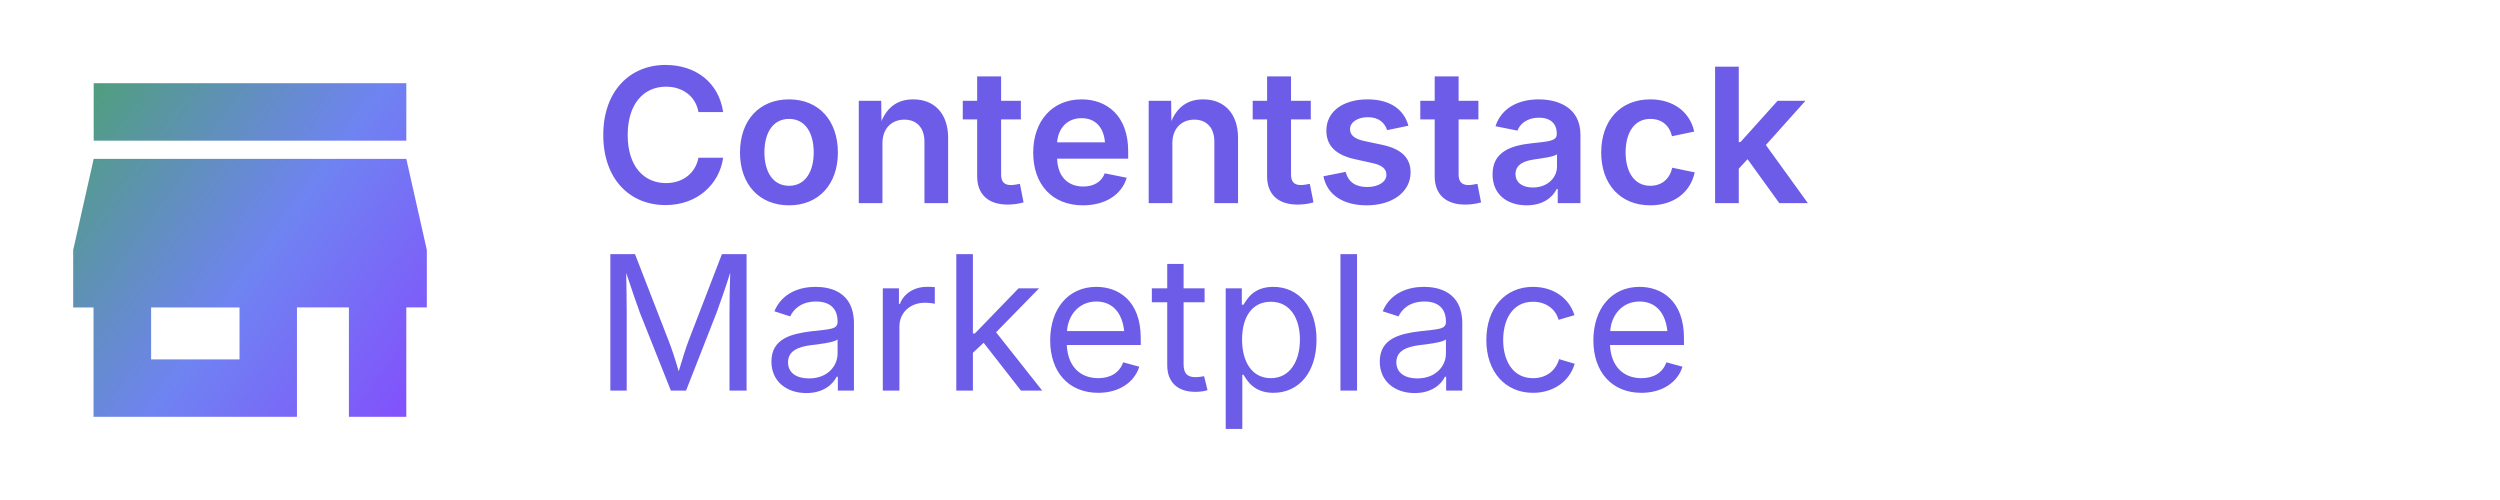
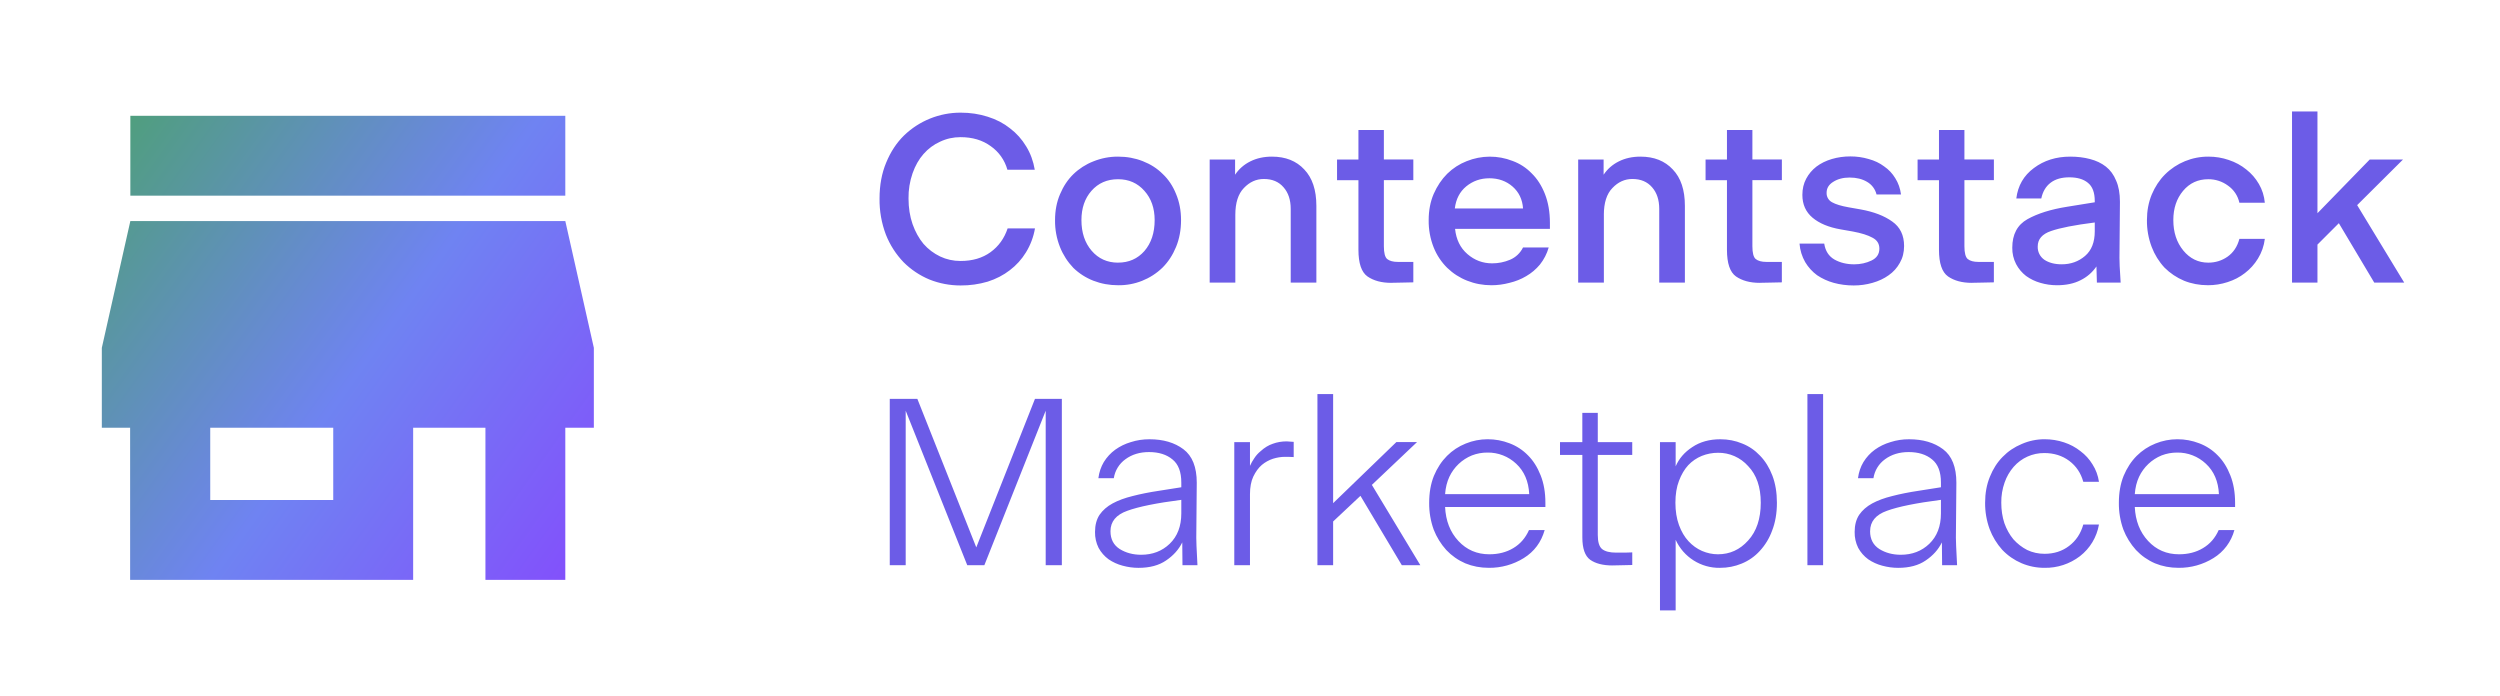
- <svg xmlns="http://www.w3.org/2000/svg" width="160" height="32" viewBox="0 0 160 32" fill="none">
+ <svg xmlns="http://www.w3.org/2000/svg" width="115" height="32" viewBox="0 0 115 32" fill="none" class="Icon--original" name="ProductLogoMarketplace" data-test-id="cs-icon">
+   <mask id="ProductLogoMarketplace_svg__a" maskUnits="userSpaceOnUse" x="0" y="0" width="32" height="32" style="mask-type: alpha;">
+     <path fill="#D9D9D9" d="M0 0h32v32H0z" />
+   </mask>
+   <g mask="url(#ProductLogoMarketplace_svg__a)">
+     <mask id="ProductLogoMarketplace_svg__b" maskUnits="userSpaceOnUse" x="2" y="0" width="29" height="29" style="mask-type: alpha;">
+       <path fill="#D9D9D9" d="M2.334.141h28v28h-28z" />
+     </mask>
+     <g mask="url(#ProductLogoMarketplace_svg__b)">
+       <mask id="ProductLogoMarketplace_svg__c" maskUnits="userSpaceOnUse" x="2" y="2" width="28" height="28" style="mask-type: alpha;">
+         <path fill="#D9D9D9" d="M2 2h28v28H2z" />
+       </mask>
+       <g mask="url(#ProductLogoMarketplace_svg__c)">
+         <path d="M5.996 9.001V5.326h20.008v3.675H5.996zm-.01 17.675v-7H4.684v-3.675l1.312-5.833h20.008L27.317 16v3.675h-1.313v7H22.33v-7h-3.325v7H5.986zm3.685-3.675h5.658v-3.325H9.671v3.325z" fill="url(#ProductLogoMarketplace_svg__paint0_linear_11830_10530)" />
+       </g>
+     </g>
+   </g>
+   <path d="M44.188 13.131c-.496 0-.974-.09-1.433-.273a3.681 3.681 0 01-1.192-.798 3.89 3.89 0 01-.809-1.258 4.5 4.5 0 01-.295-1.672c0-.613.102-1.163.306-1.651.204-.496.478-.911.82-1.247a3.737 3.737 0 012.602-1.05c.445 0 .86.063 1.247.187.394.123.736.302 1.028.535.298.226.546.503.743.831.197.32.328.678.394 1.072H46.34a1.962 1.962 0 00-.765-1.083c-.379-.277-.842-.415-1.389-.415-.335 0-.648.069-.94.208-.291.13-.547.32-.765.568-.212.24-.38.536-.503.886a3.391 3.391 0 00-.186 1.159c0 .43.062.823.186 1.18.124.35.291.653.503.908.218.248.474.44.765.58.292.138.605.207.94.207.547 0 1.006-.135 1.378-.405.372-.27.634-.634.787-1.093h1.258a3.1 3.1 0 01-.416 1.104 2.96 2.96 0 01-.743.82c-.292.226-.63.401-1.017.525a4.294 4.294 0 01-1.246.175zm7.242-.01c-.4 0-.78-.07-1.137-.209a2.76 2.76 0 01-.919-.59 2.968 2.968 0 01-.612-.951 3.245 3.245 0 01-.23-1.247c0-.437.077-.834.23-1.191.153-.365.357-.67.612-.919a2.76 2.76 0 01.919-.59 2.98 2.98 0 011.137-.219c.408 0 .787.07 1.137.208.357.139.663.335.918.59.263.248.467.554.613.919.153.364.23.765.23 1.202 0 .452-.077.864-.23 1.236-.153.372-.361.689-.623.951a2.876 2.876 0 01-2.045.81zm0-1.04c.496 0 .9-.178 1.214-.535.313-.365.47-.838.47-1.421 0-.547-.157-.995-.47-1.345-.314-.357-.718-.536-1.214-.536-.503 0-.911.179-1.225.536-.306.35-.459.798-.459 1.345 0 .575.157 1.046.47 1.41.314.364.718.547 1.214.547zm5.395-2.197V13h-1.18V7.337h1.169v.7c.175-.263.408-.467.7-.613.291-.146.623-.219.995-.219.627 0 1.122.197 1.487.59.371.387.557.945.557 1.674V13h-1.18V9.61c0-.415-.11-.746-.329-.994-.218-.255-.52-.383-.907-.383-.35 0-.656.139-.919.416-.262.27-.393.681-.393 1.235zm7.171 3.127c-.444 0-.809-.098-1.093-.295-.277-.197-.415-.605-.415-1.225V8.288h-.984v-.951h.984V5.98h1.17v1.356h1.355v.95h-1.355v3.04c0 .306.05.503.153.59.109.088.273.132.492.132h.71v.94c-.204.007-.371.011-.503.011-.124.007-.295.01-.514.01zm7.245-1.63a2.244 2.244 0 01-.404.788 2.343 2.343 0 01-.635.536c-.233.138-.488.24-.765.306-.277.073-.554.11-.83.11-.394 0-.766-.07-1.116-.209a2.76 2.76 0 01-.918-.59 2.755 2.755 0 01-.624-.94 3.278 3.278 0 01-.23-1.258c0-.444.077-.845.23-1.202.16-.365.368-.674.624-.93.262-.255.56-.448.896-.579a2.855 2.855 0 012.11-.01c.336.123.627.313.875.568.255.247.46.565.612.95.153.387.23.832.23 1.335v.273h-4.363c.051.488.24.875.569 1.159.328.284.707.426 1.137.426.284 0 .558-.054.82-.164a1.17 1.17 0 00.601-.568h1.181zm-2.733-3.18c-.401 0-.755.123-1.06.371-.3.248-.475.587-.526 1.017h3.138c-.029-.416-.19-.751-.48-1.006-.292-.255-.65-.383-1.072-.383zm5.27 1.683V13h-1.182V7.337h1.17v.7c.175-.263.408-.467.7-.613.291-.146.623-.219.995-.219.627 0 1.122.197 1.487.59.372.387.557.945.557 1.674V13h-1.18V9.61c0-.415-.11-.746-.328-.994-.219-.255-.522-.383-.908-.383-.35 0-.656.139-.918.416-.263.27-.394.681-.394 1.235zm7.17 3.127c-.444 0-.808-.098-1.093-.295-.277-.197-.415-.605-.415-1.225V8.288h-.984v-.951h.984V5.98h1.17v1.356h1.356v.95H80.61v3.04c0 .306.05.503.153.59.11.088.273.132.492.132h.71v.94c-.204.007-.371.011-.502.011-.124.007-.296.01-.514.01zm4.323.12c-.321 0-.627-.04-.919-.12a2.622 2.622 0 01-.765-.35 2.06 2.06 0 01-.547-.601 2.019 2.019 0 01-.262-.853h1.137c.05.335.207.58.47.732.262.146.565.22.907.22.292 0 .558-.06.799-.176.24-.116.36-.299.36-.546 0-.226-.105-.394-.317-.503-.211-.117-.514-.212-.907-.285l-.558-.098c-.546-.095-.977-.273-1.29-.536-.313-.262-.47-.612-.47-1.05 0-.276.058-.524.175-.743.116-.219.273-.404.47-.557.204-.154.44-.27.71-.35.27-.08.555-.12.853-.12.292 0 .573.04.842.12.27.073.507.186.711.339.211.145.383.328.514.546.138.219.226.467.262.744H86.32a.917.917 0 00-.437-.58c-.219-.13-.485-.197-.798-.197-.3 0-.55.066-.755.197-.204.124-.306.292-.306.503a.47.47 0 00.252.438c.167.094.419.17.754.23l.558.098c.605.109 1.09.295 1.454.557.364.255.546.63.546 1.126 0 .292-.065.55-.196.776a1.666 1.666 0 01-.514.57c-.212.152-.46.269-.744.349a3.09 3.09 0 01-.864.12zm5.431-.12c-.445 0-.809-.098-1.093-.295-.277-.197-.416-.605-.416-1.225V8.288h-.984v-.951h.984V5.98h1.17v1.356h1.356v.95h-1.356v3.04c0 .306.051.503.153.59.11.088.273.132.492.132h.71v.94c-.203.007-.37.011-.502.011-.124.007-.295.01-.514.01zM96.457 13l-.021-.743a1.88 1.88 0 01-.733.634c-.299.153-.66.23-1.082.23-.263 0-.518-.037-.766-.11a2.11 2.11 0 01-.656-.317 1.673 1.673 0 01-.459-.547 1.579 1.579 0 01-.175-.754c0-.613.233-1.05.7-1.312.474-.263 1.079-.452 1.815-.569l1.279-.207V9.25c0-.394-.106-.674-.317-.842-.204-.168-.489-.251-.853-.251-.357 0-.645.083-.864.251-.218.168-.36.408-.426.722H92.75c.073-.59.343-1.057.809-1.4.466-.35 1.024-.525 1.673-.525.328 0 .63.037.907.11.284.073.529.19.733.35.204.16.36.375.47.645.117.262.175.586.175.973l-.022 2.58c0 .087.004.215.01.383.008.16.023.411.045.754h-1.094zm-2.722-1.662a.71.71 0 00.306.612c.211.139.478.208.798.208.416 0 .773-.127 1.072-.383.299-.255.448-.634.448-1.137v-.404c-.926.117-1.596.248-2.012.393-.408.139-.612.376-.612.711zm7.834 1.782c-.393 0-.762-.069-1.104-.207a2.805 2.805 0 01-.897-.602 2.92 2.92 0 01-.59-.951 3.357 3.357 0 01-.219-1.236c0-.422.073-.812.219-1.17.153-.364.357-.674.612-.929a2.808 2.808 0 012.001-.82c.321 0 .631.051.929.153.307.102.576.248.809.438.234.182.427.404.58.667.153.262.244.55.273.863h-1.17a1.296 1.296 0 00-.524-.787 1.505 1.505 0 00-.908-.295c-.474 0-.86.179-1.159.536-.299.357-.448.805-.448 1.345 0 .56.153 1.027.459 1.399.306.372.689.558 1.148.558.328 0 .623-.091.886-.274.269-.19.452-.463.546-.82h1.17a2.23 2.23 0 01-.317.908c-.16.262-.361.484-.601.667-.233.182-.499.32-.798.415a2.887 2.887 0 01-.897.142zm7.647-.12l-1.629-2.733-.984.984V13h-1.17V5.128h1.17v4.68l2.405-2.471h1.531l-2.11 2.099L110.594 13h-1.378zM44.494 26l-2.832-7.107V26h-.733v-7.653h1.269l2.711 6.833 2.7-6.833h1.236V26h-.743v-7.107L45.28 26h-.787zm9.9 0l-.01-1.05c-.16.328-.409.605-.744.831-.328.226-.75.34-1.268.34-.248 0-.492-.034-.733-.1a2.089 2.089 0 01-.645-.294 1.596 1.596 0 01-.459-.525 1.573 1.573 0 01-.164-.733c0-.313.07-.576.208-.787.146-.211.346-.386.601-.525.255-.138.561-.251.919-.339.364-.094.765-.175 1.202-.24l1.039-.164v-.219c0-.488-.135-.842-.405-1.06-.27-.226-.63-.34-1.082-.34-.423 0-.784.11-1.082.329a1.32 1.32 0 00-.536.874h-.71c.036-.277.12-.524.25-.743.14-.226.314-.415.526-.569a2.37 2.37 0 01.721-.35c.27-.087.554-.13.853-.13.634 0 1.155.152 1.563.459.408.306.613.82.613 1.541l-.022 2.526c0 .08.003.207.01.382l.044.886h-.688zm-3.312-1.564c0 .365.142.638.426.82.284.175.612.263.984.263.525 0 .962-.168 1.312-.503.357-.343.536-.81.536-1.4v-.623c-1.137.146-1.964.314-2.482.503-.517.183-.776.496-.776.94zm6.417-1.705V26h-.722v-5.663h.722v1.093a2.11 2.11 0 01.197-.35c.08-.124.178-.233.295-.328.175-.16.36-.273.557-.339.197-.073.412-.11.645-.11.052 0 .102.004.154.012.058 0 .112.003.163.01v.7a3.65 3.65 0 00-.25-.01h-.165c-.168 0-.346.029-.536.087a1.558 1.558 0 00-.514.284c-.153.131-.284.31-.393.536-.102.218-.153.488-.153.809zM64.484 26l-1.903-3.192-1.257 1.18V26h-.722v-7.872h.722v5.018l2.908-2.81h.951l-2.077 1.969L65.336 26h-.852zm6.571-1.618c-.16.561-.48.991-.962 1.29a2.985 2.985 0 01-1.607.448c-.386 0-.747-.069-1.083-.207a2.634 2.634 0 01-.874-.613 3.055 3.055 0 01-.58-.94 3.515 3.515 0 01-.207-1.235c0-.46.072-.872.218-1.236.153-.364.354-.67.602-.918.247-.248.535-.438.863-.569a2.686 2.686 0 011.006-.197c.35 0 .685.062 1.006.186.328.124.612.31.853.558.24.24.433.546.58.918.145.365.218.784.218 1.258v.196h-4.614c.03.634.233 1.156.612 1.564.38.408.853.612 1.422.612.422 0 .79-.095 1.104-.284.32-.19.561-.467.722-.831h.721zm-2.635-3.564a1.95 1.95 0 00-.71.13 1.968 1.968 0 00-1.039.984c-.11.234-.175.5-.197.799h3.87c-.029-.59-.23-1.057-.6-1.4a1.886 1.886 0 00-1.324-.513zm5.756 5.193c-.437 0-.78-.087-1.028-.262-.24-.175-.36-.518-.36-1.028v-3.794H71.76v-.59h1.027v-1.345h.711v1.345h1.585v.59h-1.585v3.684c0 .321.066.536.197.645.138.11.353.165.645.165h.404c.124-.008.237-.011.34-.011v.58c-.161.006-.307.01-.438.01-.131.007-.288.01-.47.01zm4.949.11a2.2 2.2 0 01-2.045-1.29v3.246h-.721v-7.74h.721v1.115c.153-.357.408-.653.766-.886.357-.24.787-.36 1.29-.36.357 0 .692.065 1.005.196.314.124.587.31.82.558.241.248.43.554.569.918.138.365.208.78.208 1.247 0 .48-.073.907-.219 1.279a2.749 2.749 0 01-.569.94c-.233.255-.51.448-.83.58a2.55 2.55 0 01-.995.196zm-.099-.624c.547 0 1.01-.211 1.389-.634.386-.423.58-1.002.58-1.738 0-.722-.194-1.283-.58-1.684a1.823 1.823 0 00-1.389-.613 2.01 2.01 0 00-.743.143 1.796 1.796 0 00-.623.426c-.175.19-.317.43-.427.722-.11.284-.164.62-.164 1.006s.055.728.164 1.027c.11.3.255.547.438.744.182.197.39.346.623.448.24.102.484.153.732.153zm4.115.503v-7.872h.722V26h-.722zm6.196 0l-.01-1.05c-.161.328-.409.605-.744.831-.328.226-.75.34-1.268.34-.248 0-.492-.034-.733-.1a2.088 2.088 0 01-.645-.294 1.596 1.596 0 01-.46-.525 1.573 1.573 0 01-.163-.733c0-.313.069-.576.208-.787.145-.211.346-.386.6-.525.256-.138.562-.251.92-.339.364-.094.765-.175 1.202-.24l1.039-.164v-.219c0-.488-.135-.842-.405-1.06-.27-.226-.63-.34-1.082-.34-.423 0-.784.11-1.083.329a1.32 1.32 0 00-.535.874h-.711c.036-.277.12-.524.251-.743.139-.226.314-.415.525-.569.212-.153.452-.27.722-.35a2.75 2.75 0 01.852-.13c.635 0 1.156.152 1.564.459.408.306.612.82.612 1.541l-.022 2.526c0 .08.004.207.011.382.008.175.022.47.044.886h-.689zm-3.313-1.564c0 .365.143.638.427.82.284.175.612.263.984.263.525 0 .962-.168 1.312-.503.357-.343.536-.81.536-1.4v-.623c-1.138.146-1.965.314-2.482.503-.518.183-.776.496-.776.94zm8.025 1.684a2.658 2.658 0 01-1.947-.83 3.024 3.024 0 01-.579-.952 3.45 3.45 0 01-.208-1.213c0-.438.073-.835.219-1.192.146-.365.343-.67.59-.919.248-.255.54-.451.875-.59a2.605 2.605 0 011.05-.219c.313 0 .612.048.896.143.285.094.536.23.755.404.226.168.411.372.557.612.153.24.252.507.295.798h-.721c-.11-.4-.325-.721-.645-.962-.321-.24-.704-.36-1.148-.36a1.852 1.852 0 00-1.41.634 2.18 2.18 0 00-.416.721 2.672 2.672 0 00-.153.93c0 .335.047.648.142.94.102.284.24.532.415.743.183.204.394.368.635.492.247.117.513.175.798.175.437 0 .812-.12 1.126-.36.32-.241.54-.57.656-.985h.721a2.344 2.344 0 01-.874 1.454 2.604 2.604 0 01-1.63.536zm8.733-1.738a2.167 2.167 0 01-.963 1.29 2.983 2.983 0 01-1.607.448c-.386 0-.747-.069-1.082-.207a2.634 2.634 0 01-.875-.613 3.055 3.055 0 01-.58-.94 3.515 3.515 0 01-.207-1.235c0-.46.073-.872.219-1.236.153-.364.353-.67.6-.918.249-.248.537-.438.865-.569a2.687 2.687 0 011.006-.197c.349 0 .685.062 1.005.186.328.124.613.31.853.558.241.24.434.546.58.918.145.365.218.784.218 1.258v.196H98.2c.03.634.234 1.156.613 1.564.379.408.852.612 1.421.612.423 0 .791-.095 1.104-.284.321-.19.562-.467.722-.831h.722zm-2.635-3.564c-.248 0-.485.043-.711.13a1.97 1.97 0 00-1.039.984c-.11.234-.175.5-.197.799h3.871c-.029-.59-.23-1.057-.601-1.4a1.887 1.887 0 00-1.323-.513z" fill="#6C5CE7" />
  <defs>
-     <linearGradient id="mp-logo-grad" x1="2.671" y1="4.471" x2="32.921" y2="26.018" gradientUnits="userSpaceOnUse">
+     <linearGradient id="ProductLogoMarketplace_svg__paint0_linear_11830_10530" x1="2.671" y1="4.471" x2="32.921" y2="26.018" gradientUnits="userSpaceOnUse">
      <stop stop-color="#49A466" />
      <stop offset="0.5" stop-color="#6F83F2" />
      <stop offset="1" stop-color="#8A3DFF" />
    </linearGradient>
  </defs>
-   <path d="M5.996 9.001V5.326h20.008v3.675H5.996zm-.01 17.675v-7H4.684v-3.675l1.312-5.833h20.008L27.317 16v3.675h-1.313v7H22.33v-7h-3.325v7H5.986zm3.685-3.675h5.658v-3.325H9.671v3.325z" fill="url(#mp-logo-grad)" />
-   <text x="38" y="13" font-family="Inter, system-ui, sans-serif" font-size="12" font-weight="600" fill="#6C5CE7">Contentstack</text>
-   <text x="38" y="25" font-family="Inter, system-ui, sans-serif" font-size="12" font-weight="400" fill="#6C5CE7">Marketplace</text>
</svg>
